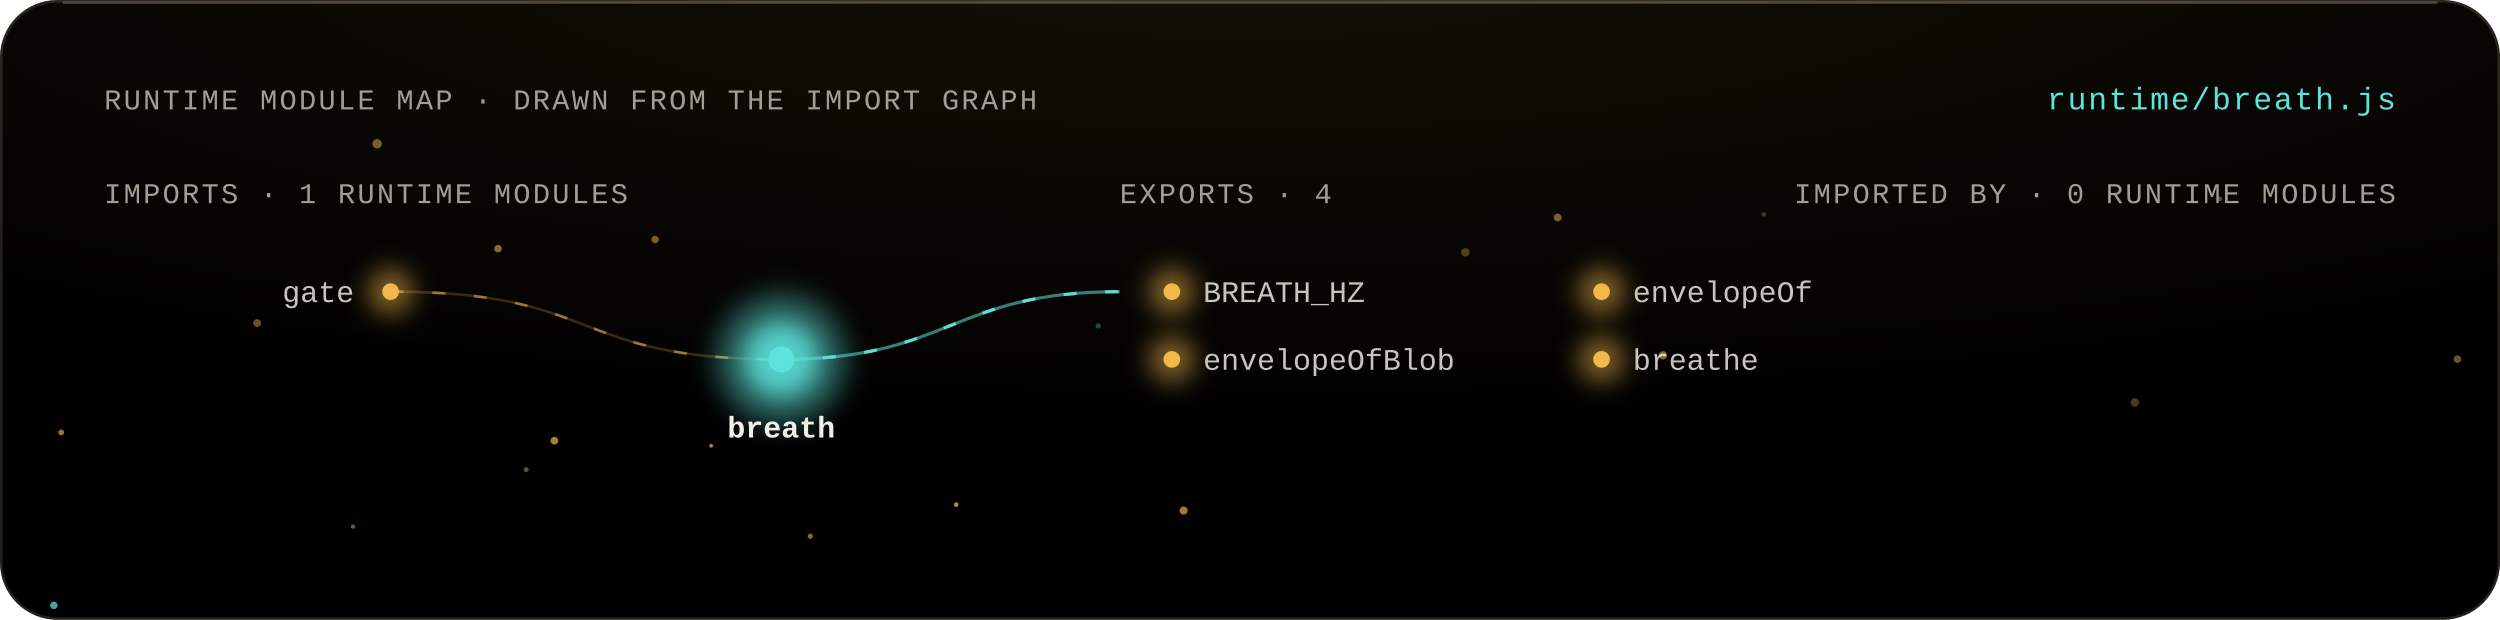
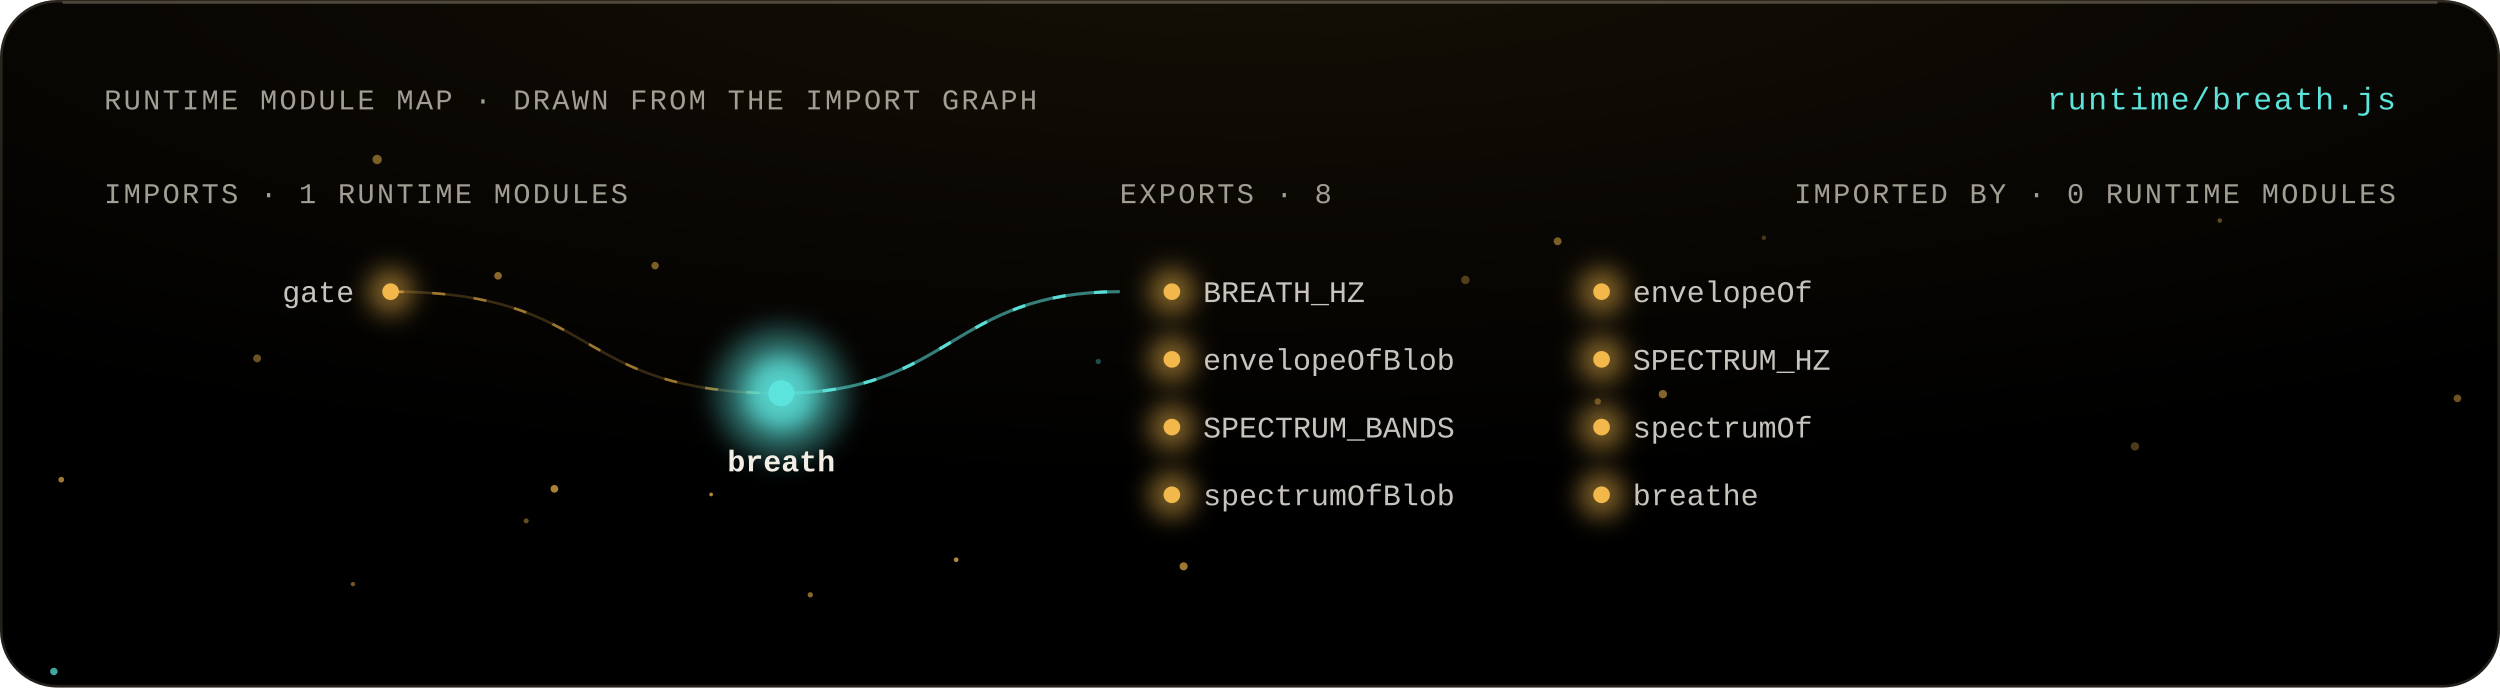
- <svg xmlns="http://www.w3.org/2000/svg" viewBox="0 0 960 238" width="960" height="238" role="img" aria-labelledby="t">
+ <svg xmlns="http://www.w3.org/2000/svg" viewBox="0 0 960 264" width="960" height="264" role="img" aria-labelledby="t">
  <style>
  text { font-family: 'Geist Mono', ui-monospace, 'Liberation Mono', Menlo, monospace; fill: #F2EEE6; }
  .m { fill: #A39E94; font-size: 11px; letter-spacing: .08em; }
  .l { font-size: 11.5px; }
  .h { font-size: 12px; fill: #5CE4DC; letter-spacing: .06em; }
  .flow { stroke-dasharray: 5 11; animation: flow 3s linear infinite; }
  @keyframes flow { to { stroke-dashoffset: -32; } }
  .breathe { animation: breathe 4.2s ease-in-out infinite; }
  @keyframes breathe { 50% { opacity: .38; } }
  .beat { animation: beat 2.6s ease-in-out infinite; transform-box: fill-box; transform-origin: center; }
  @keyframes beat { 50% { opacity: .55; transform: scale(1.35); } }
  .spin { transform-box: fill-box; transform-origin: center; animation: spin 48s linear infinite; }
  .spin-r { transform-box: fill-box; transform-origin: center; animation: spin 64s linear infinite reverse; }
  @keyframes spin { to { transform: rotate(360deg); } }
  @media (prefers-reduced-motion: reduce) { * { animation: none !important; } }
</style>
  <defs>
    <filter id="bloom" x="-80%" y="-80%" width="260%" height="260%">
      <feGaussianBlur stdDeviation="4.5" />
    </filter>
    <filter id="soft" x="-30%" y="-30%" width="160%" height="160%">
      <feGaussianBlur stdDeviation="1.4" />
    </filter>
    <radialGradient id="key" cx="50%" cy="-10%" r="80%">
      <stop offset="0" stop-color="#F2B84B" stop-opacity=".09" />
      <stop offset="1" stop-color="#F2B84B" stop-opacity="0" />
    </radialGradient>
    <linearGradient id="pair" x1="0" x2="1">
      <stop offset="0" stop-color="#F2B84B" />
      <stop offset="1" stop-color="#5CE4DC" />
    </linearGradient>
  </defs>
-   <rect width="960" height="238" rx="22" fill="#000" />
-   <rect width="960" height="238" rx="22" fill="url(#key)" />
-   <rect x=".5" y=".5" width="959" height="237" rx="21.5" fill="none" stroke="rgba(255,232,196,.14)" />
+   <rect width="960" height="264" rx="22" fill="#000" />
+   <rect width="960" height="264" rx="22" fill="url(#key)" />
+   <rect x=".5" y=".5" width="959" height="263" rx="21.5" fill="none" stroke="rgba(255,232,196,.14)" />
  <path d="M 24 1 H 936" stroke="rgba(255,238,208,.22)" stroke-width="1" />
  <g>
-     <circle cx="212.89" cy="169.23" r="1.48" fill="#F2B84B" opacity="0.7" class="breathe" style="animation-delay:-0.63s" />
-     <circle cx="421.73" cy="125.15" r="1.03" fill="#5CE4DC" opacity="0.32" class="breathe" style="animation-delay:-3.61s" />
-     <circle cx="677.32" cy="82.31" r="0.88" fill="#F2B84B" opacity="0.27" class="breathe" style="animation-delay:-1.43s" />
-     <circle cx="613.55" cy="138.98" r="1.23" fill="#F2B84B" opacity="0.36" class="breathe" style="animation-delay:-0.36s" />
-     <circle cx="144.82" cy="55.21" r="1.8" fill="#F2B84B" opacity="0.49" class="breathe" style="animation-delay:-2.07s" />
-     <circle cx="819.8" cy="154.53" r="1.61" fill="#F2B84B" opacity="0.32" class="breathe" style="animation-delay:-1.1s" />
-     <circle cx="251.56" cy="91.97" r="1.43" fill="#F2B84B" opacity="0.5" class="breathe" style="animation-delay:-1.76s" />
-     <circle cx="638.54" cy="136.45" r="1.6" fill="#F2B84B" opacity="0.54" class="breathe" style="animation-delay:-1.55s" />
-     <circle cx="454.51" cy="196.05" r="1.56" fill="#F2B84B" opacity="0.65" class="breathe" style="animation-delay:-2.57s" />
-     <circle cx="135.53" cy="202.21" r="0.84" fill="#F2B84B" opacity="0.48" class="breathe" style="animation-delay:-1.2s" />
-     <circle cx="273.08" cy="171.18" r="0.72" fill="#F2B84B" opacity="0.74" class="breathe" style="animation-delay:-3.74s" />
-     <circle cx="367.17" cy="193.78" r="0.9" fill="#F2B84B" opacity="0.75" class="breathe" style="animation-delay:-0.74s" />
-     <circle cx="943.66" cy="137.92" r="1.47" fill="#F2B84B" opacity="0.45" class="breathe" style="animation-delay:-0.78s" />
-     <circle cx="20.68" cy="232.46" r="1.44" fill="#5CE4DC" opacity="0.72" class="breathe" style="animation-delay:-2.49s" />
-     <circle cx="852.4" cy="76.35" r="0.89" fill="#F2B84B" opacity="0.38" class="breathe" style="animation-delay:-4.1s" />
-     <circle cx="598.13" cy="83.53" r="1.52" fill="#F2B84B" opacity="0.49" class="breathe" style="animation-delay:-3.41s" />
-     <circle cx="202.05" cy="180.32" r="0.97" fill="#F2B84B" opacity="0.42" class="breathe" style="animation-delay:-1.34s" />
-     <circle cx="562.7" cy="96.9" r="1.62" fill="#F2B84B" opacity="0.32" class="breathe" style="animation-delay:-0.77s" />
-     <circle cx="98.74" cy="124.06" r="1.52" fill="#F2B84B" opacity="0.44" class="breathe" style="animation-delay:-0.23s" />
-     <circle cx="311.15" cy="205.91" r="1.02" fill="#F2B84B" opacity="0.56" class="breathe" style="animation-delay:-1.64s" />
-     <circle cx="23.52" cy="166.06" r="1.11" fill="#F2B84B" opacity="0.65" class="breathe" style="animation-delay:-3.11s" />
-     <circle cx="191.25" cy="95.48" r="1.47" fill="#F2B84B" opacity="0.55" class="breathe" style="animation-delay:-4.15s" />
+     <circle cx="212.89" cy="187.71" r="1.48" fill="#F2B84B" opacity="0.7" class="breathe" style="animation-delay:-0.63s" />
+     <circle cx="421.73" cy="138.82" r="1.03" fill="#5CE4DC" opacity="0.32" class="breathe" style="animation-delay:-3.61s" />
+     <circle cx="677.32" cy="91.3" r="0.88" fill="#F2B84B" opacity="0.27" class="breathe" style="animation-delay:-1.43s" />
+     <circle cx="613.55" cy="154.16" r="1.23" fill="#F2B84B" opacity="0.36" class="breathe" style="animation-delay:-0.36s" />
+     <circle cx="144.82" cy="61.24" r="1.8" fill="#F2B84B" opacity="0.49" class="breathe" style="animation-delay:-2.07s" />
+     <circle cx="819.8" cy="171.41" r="1.61" fill="#F2B84B" opacity="0.32" class="breathe" style="animation-delay:-1.1s" />
+     <circle cx="251.56" cy="102.01" r="1.43" fill="#F2B84B" opacity="0.5" class="breathe" style="animation-delay:-1.76s" />
+     <circle cx="638.54" cy="151.36" r="1.6" fill="#F2B84B" opacity="0.54" class="breathe" style="animation-delay:-1.55s" />
+     <circle cx="454.51" cy="217.47" r="1.56" fill="#F2B84B" opacity="0.65" class="breathe" style="animation-delay:-2.57s" />
+     <circle cx="135.53" cy="224.3" r="0.84" fill="#F2B84B" opacity="0.48" class="breathe" style="animation-delay:-1.2s" />
+     <circle cx="273.08" cy="189.88" r="0.72" fill="#F2B84B" opacity="0.74" class="breathe" style="animation-delay:-3.74s" />
+     <circle cx="367.17" cy="214.94" r="0.9" fill="#F2B84B" opacity="0.75" class="breathe" style="animation-delay:-0.74s" />
+     <circle cx="943.66" cy="152.99" r="1.47" fill="#F2B84B" opacity="0.45" class="breathe" style="animation-delay:-0.78s" />
+     <circle cx="20.68" cy="257.85" r="1.44" fill="#5CE4DC" opacity="0.72" class="breathe" style="animation-delay:-2.49s" />
+     <circle cx="852.4" cy="84.69" r="0.89" fill="#F2B84B" opacity="0.38" class="breathe" style="animation-delay:-4.1s" />
+     <circle cx="598.13" cy="92.65" r="1.52" fill="#F2B84B" opacity="0.49" class="breathe" style="animation-delay:-3.41s" />
+     <circle cx="202.05" cy="200.02" r="0.97" fill="#F2B84B" opacity="0.42" class="breathe" style="animation-delay:-1.34s" />
+     <circle cx="562.7" cy="107.48" r="1.62" fill="#F2B84B" opacity="0.32" class="breathe" style="animation-delay:-0.77s" />
+     <circle cx="98.74" cy="137.61" r="1.52" fill="#F2B84B" opacity="0.44" class="breathe" style="animation-delay:-0.23s" />
+     <circle cx="311.15" cy="228.41" r="1.02" fill="#F2B84B" opacity="0.56" class="breathe" style="animation-delay:-1.64s" />
+     <circle cx="23.52" cy="184.2" r="1.11" fill="#F2B84B" opacity="0.65" class="breathe" style="animation-delay:-3.11s" />
+     <circle cx="191.25" cy="105.91" r="1.47" fill="#F2B84B" opacity="0.55" class="breathe" style="animation-delay:-4.15s" />
  </g>
  <text x="40" y="42" class="m" text-anchor="start">RUNTIME MODULE MAP · DRAWN FROM THE IMPORT GRAPH</text>
  <text x="920" y="42" class="h" text-anchor="end">runtime/breath.js</text>
  <text x="40" y="78" class="m" text-anchor="start">IMPORTS · 1 RUNTIME MODULES</text>
-   <text x="430" y="78" class="m" text-anchor="start">EXPORTS · 4</text>
+   <text x="430" y="78" class="m" text-anchor="start">EXPORTS · 8</text>
  <text x="920" y="78" class="m" text-anchor="end">IMPORTED BY · 0 RUNTIME MODULES</text>
-   <path d="M 150 112 C 232.5 112, 217.5 138, 300 138" fill="none" stroke="#F2B84B" stroke-opacity="0.22" stroke-width="1" />
-   <path d="M 150 112 C 232.5 112, 217.5 138, 300 138" fill="none" stroke="#F2B84B" stroke-opacity="0.55" stroke-width="1" class="flow" />
+   <path d="M 150 112 C 232.5 112, 217.5 151, 300 151" fill="none" stroke="#F2B84B" stroke-opacity="0.22" stroke-width="1" />
+   <path d="M 150 112 C 232.5 112, 217.5 151, 300 151" fill="none" stroke="#F2B84B" stroke-opacity="0.55" stroke-width="1" class="flow" />
  <g>
    <circle cx="150" cy="112" r="9" fill="#F2B84B" opacity="0.5" filter="url(#bloom)" class="breathe" style="animation-delay:-3.91s" />
    <circle cx="150" cy="112" r="3.2" fill="#F2B84B" />
  </g>
  <text x="136" y="116" class="l" text-anchor="end" fill="#F2EEE6" fill-opacity=".82">gate</text>
-   <circle cx="300" cy="138" r="26" fill="#5CE4DC" opacity=".35" filter="url(#bloom)" class="beat" />
+   <circle cx="300" cy="151" r="26" fill="#5CE4DC" opacity=".35" filter="url(#bloom)" class="beat" />
  <g>
-     <circle cx="300" cy="138" r="15" fill="#5CE4DC" opacity="0.85" filter="url(#bloom)" class="beat" style="animation-delay:-0s" />
-     <circle cx="300" cy="138" r="5" fill="#5CE4DC" />
+     <circle cx="300" cy="151" r="15" fill="#5CE4DC" opacity="0.85" filter="url(#bloom)" class="beat" style="animation-delay:-0s" />
+     <circle cx="300" cy="151" r="5" fill="#5CE4DC" />
  </g>
-   <text x="300" y="168" class="l" text-anchor="middle" fill="#5CE4DC" font-weight="700" font-size="13">breath</text>
-   <path d="M 300 138 C 365 138, 365 112, 430 112" fill="none" stroke="#5CE4DC" stroke-opacity="0.55" stroke-width="1.2" />
-   <path d="M 300 138 C 365 138, 365 112, 430 112" fill="none" stroke="#5CE4DC" stroke-opacity="0.95" stroke-width="1.2" class="flow" />
+   <text x="300" y="181" class="l" text-anchor="middle" fill="#5CE4DC" font-weight="700" font-size="13">breath</text>
+   <path d="M 300 151 C 365 151, 365 112, 430 112" fill="none" stroke="#5CE4DC" stroke-opacity="0.55" stroke-width="1.2" />
+   <path d="M 300 151 C 365 151, 365 112, 430 112" fill="none" stroke="#5CE4DC" stroke-opacity="0.95" stroke-width="1.2" class="flow" />
  <g>
    <circle cx="450" cy="112" r="9" fill="#F2B84B" opacity="0.5" filter="url(#bloom)" class="breathe" style="animation-delay:-2.85s" />
    <circle cx="450" cy="112" r="3.2" fill="#F2B84B" />
  </g>
  <text x="462" y="116" class="l" text-anchor="start" fill="#F2EEE6" fill-opacity=".82">BREATH_HZ</text>
  <g>
    <circle cx="615" cy="112" r="9" fill="#F2B84B" opacity="0.5" filter="url(#bloom)" class="breathe" style="animation-delay:-0.89s" />
    <circle cx="615" cy="112" r="3.2" fill="#F2B84B" />
  </g>
  <text x="627" y="116" class="l" text-anchor="start" fill="#F2EEE6" fill-opacity=".82">envelopeOf</text>
  <g>
    <circle cx="450" cy="138" r="9" fill="#F2B84B" opacity="0.5" filter="url(#bloom)" class="breathe" style="animation-delay:-2.84s" />
    <circle cx="450" cy="138" r="3.2" fill="#F2B84B" />
  </g>
  <text x="462" y="142" class="l" text-anchor="start" fill="#F2EEE6" fill-opacity=".82">envelopeOfBlob</text>
  <g>
    <circle cx="615" cy="138" r="9" fill="#F2B84B" opacity="0.5" filter="url(#bloom)" class="breathe" style="animation-delay:-3.59s" />
    <circle cx="615" cy="138" r="3.2" fill="#F2B84B" />
  </g>
-   <text x="627" y="142" class="l" text-anchor="start" fill="#F2EEE6" fill-opacity=".82">breathe</text>
+   <text x="627" y="142" class="l" text-anchor="start" fill="#F2EEE6" fill-opacity=".82">SPECTRUM_HZ</text>
+   <g>
+     <circle cx="450" cy="164" r="9" fill="#F2B84B" opacity="0.5" filter="url(#bloom)" class="breathe" style="animation-delay:-0.6s" />
+     <circle cx="450" cy="164" r="3.2" fill="#F2B84B" />
+   </g>
+   <text x="462" y="168" class="l" text-anchor="start" fill="#F2EEE6" fill-opacity=".82">SPECTRUM_BANDS</text>
+   <g>
+     <circle cx="615" cy="164" r="9" fill="#F2B84B" opacity="0.5" filter="url(#bloom)" class="breathe" style="animation-delay:-0.69s" />
+     <circle cx="615" cy="164" r="3.2" fill="#F2B84B" />
+   </g>
+   <text x="627" y="168" class="l" text-anchor="start" fill="#F2EEE6" fill-opacity=".82">spectrumOf</text>
+   <g>
+     <circle cx="450" cy="190" r="9" fill="#F2B84B" opacity="0.5" filter="url(#bloom)" class="breathe" style="animation-delay:-1.2s" />
+     <circle cx="450" cy="190" r="3.2" fill="#F2B84B" />
+   </g>
+   <text x="462" y="194" class="l" text-anchor="start" fill="#F2EEE6" fill-opacity=".82">spectrumOfBlob</text>
+   <g>
+     <circle cx="615" cy="190" r="9" fill="#F2B84B" opacity="0.5" filter="url(#bloom)" class="breathe" style="animation-delay:-1.76s" />
+     <circle cx="615" cy="190" r="3.2" fill="#F2B84B" />
+   </g>
+   <text x="627" y="194" class="l" text-anchor="start" fill="#F2EEE6" fill-opacity=".82">breathe</text>
</svg>
